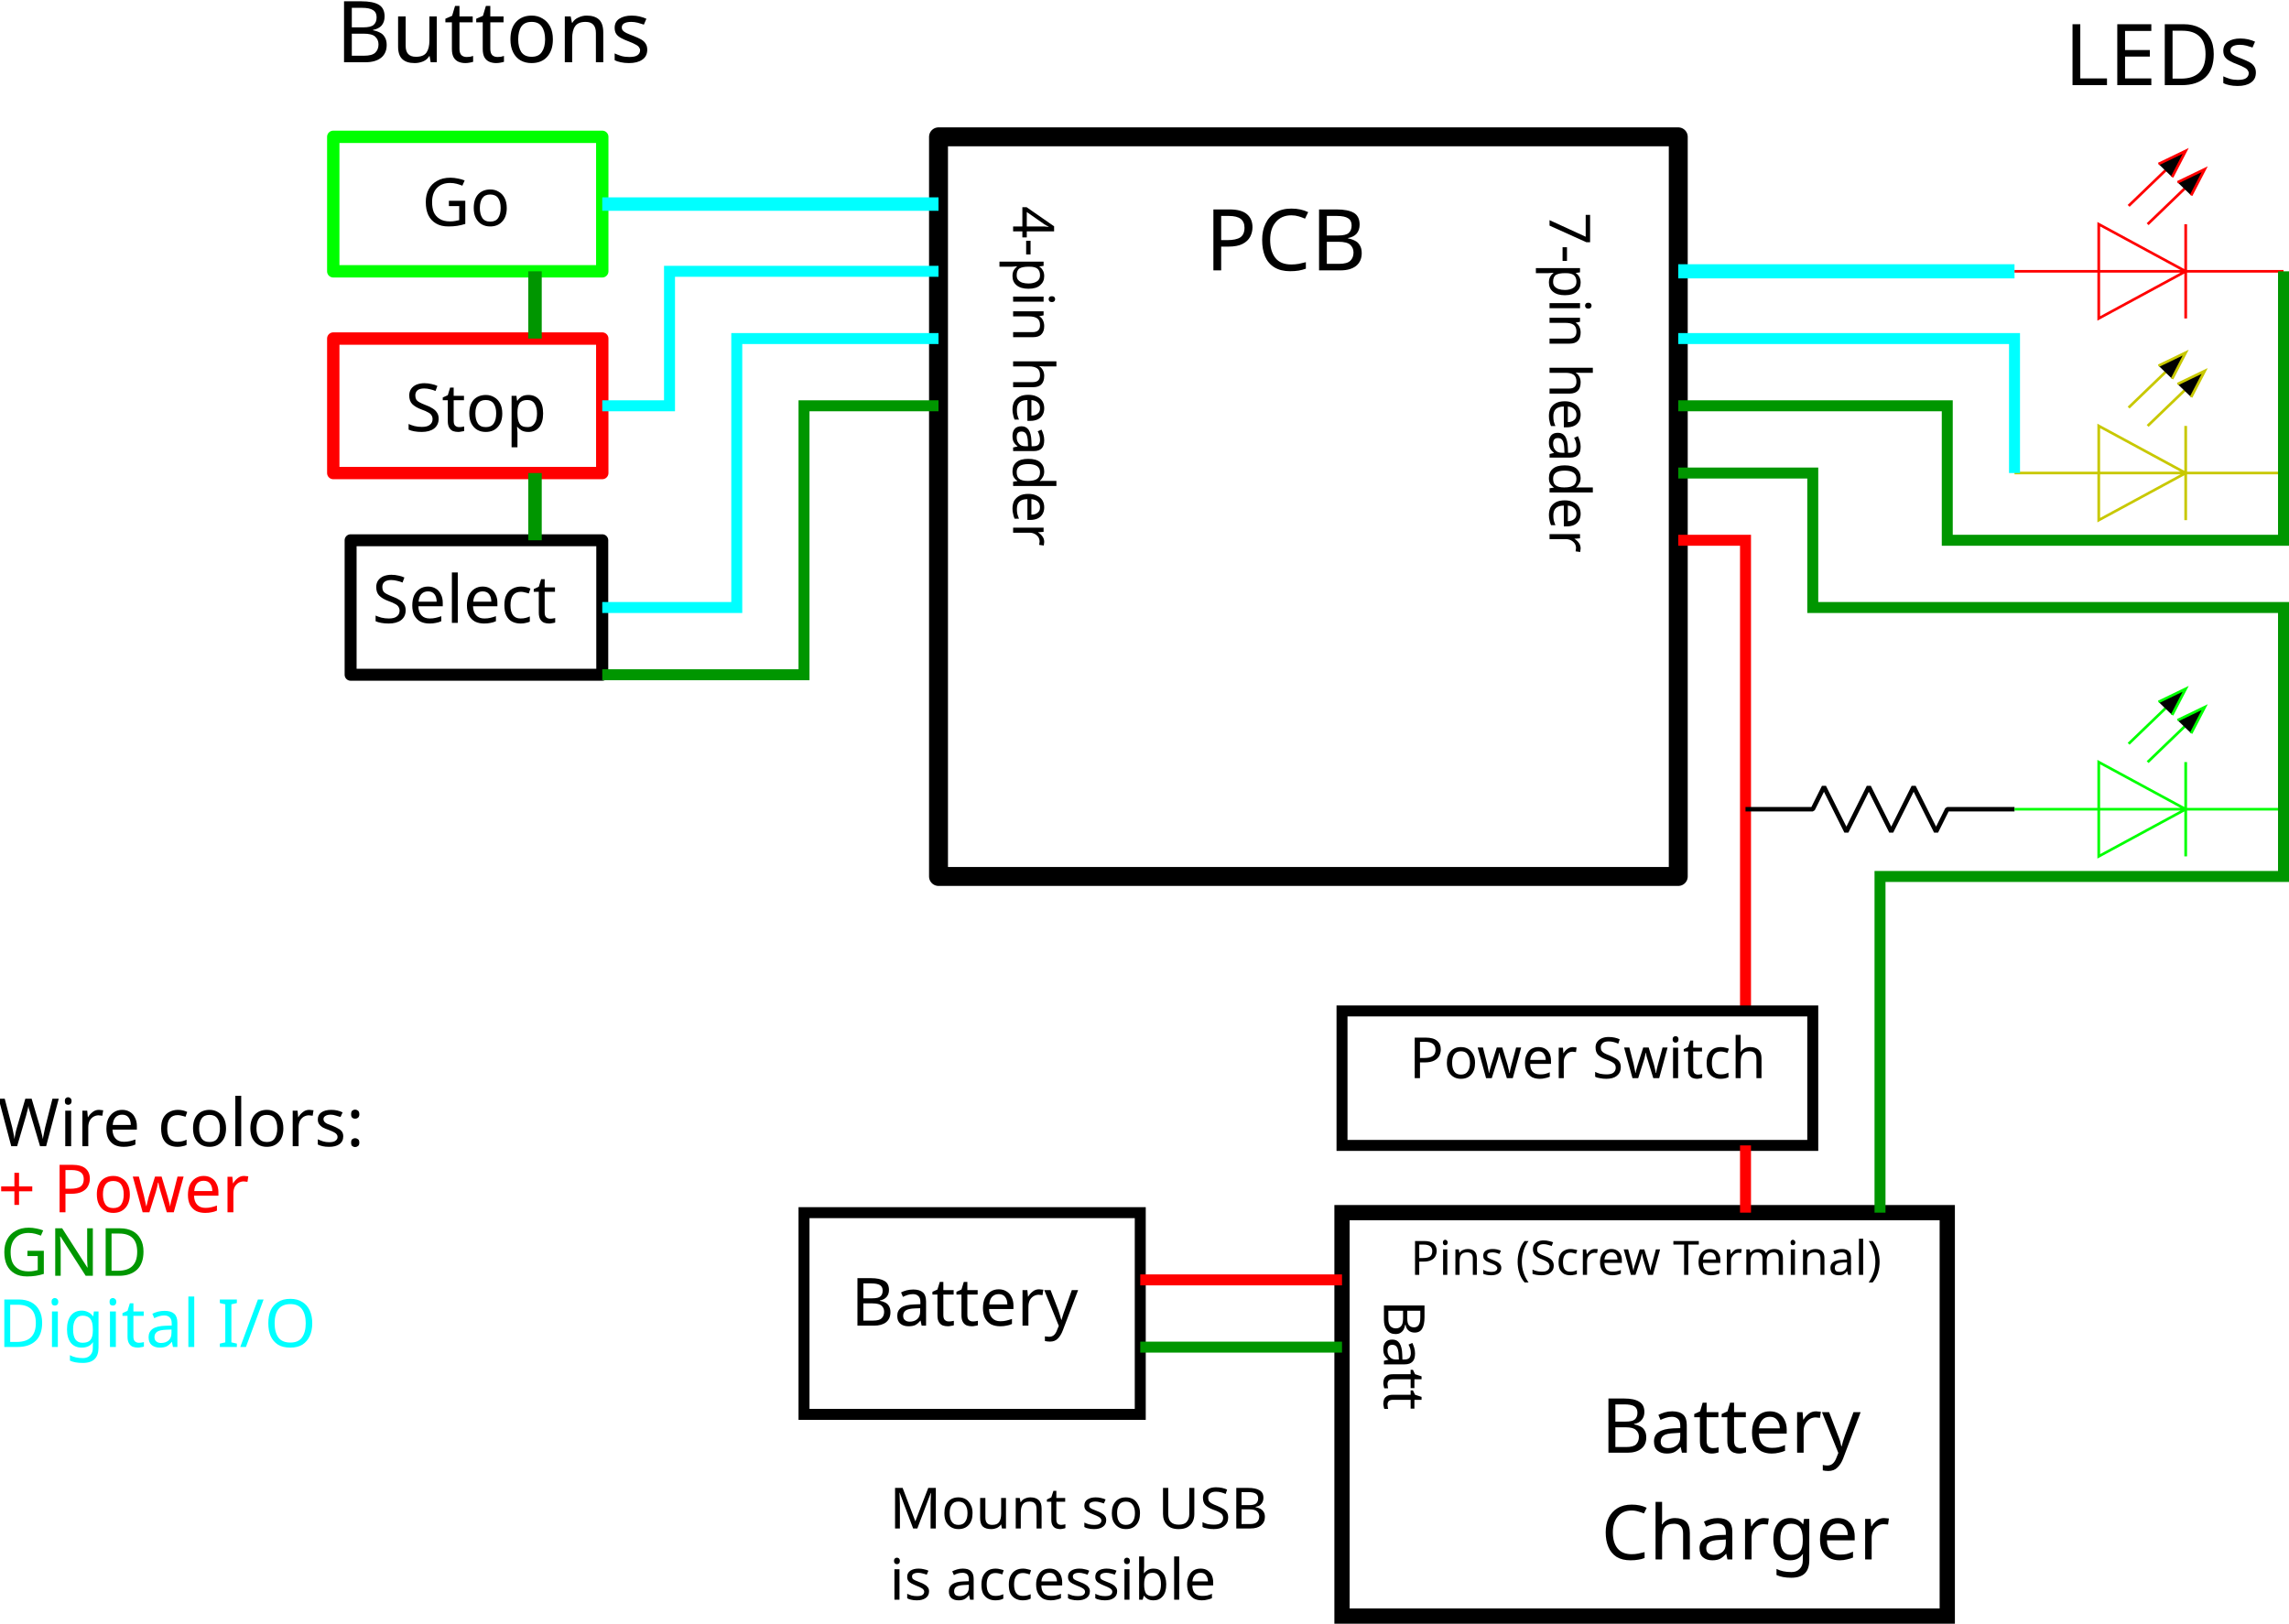
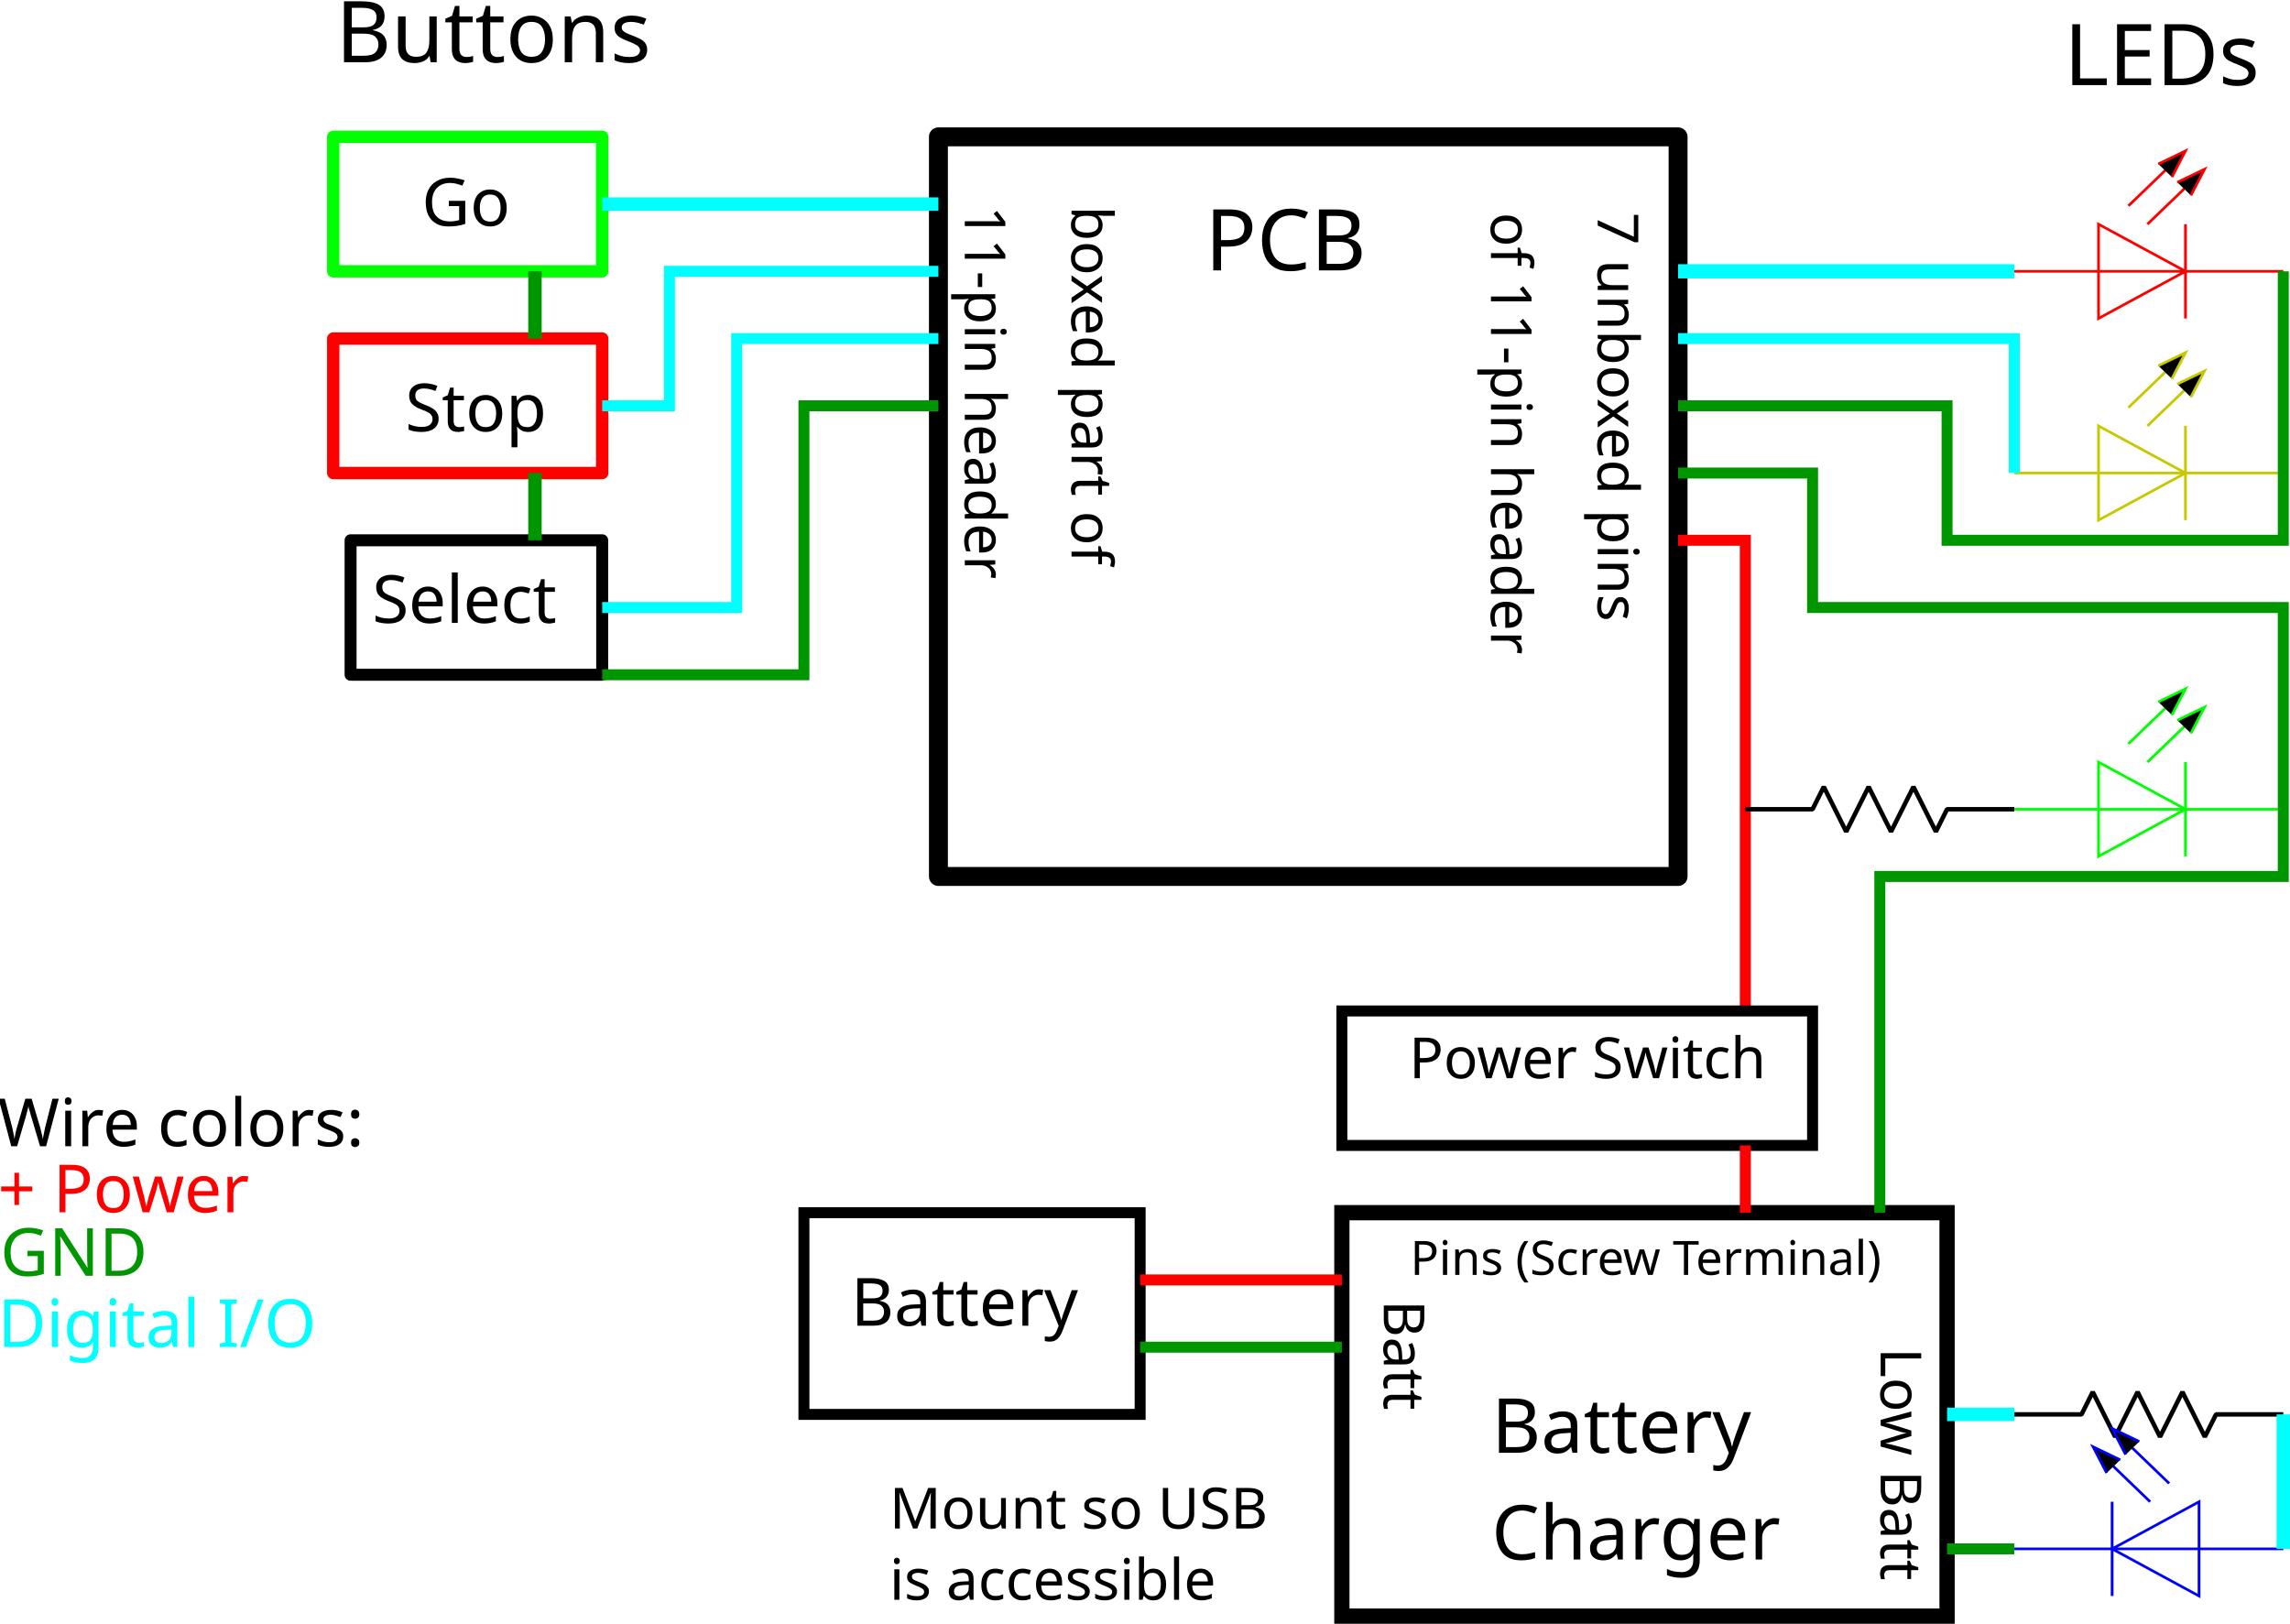
- <svg xmlns="http://www.w3.org/2000/svg" width="170.186mm" height="120.742mm" viewBox="0 0 170.186 120.742" version="1.1" id="svg8">
+ <svg xmlns="http://www.w3.org/2000/svg" width="170.278mm" height="120.742mm" viewBox="0 0 170.278 120.742" version="1.1" id="svg8">
  <defs id="defs2" />
  <g id="layer1" transform="translate(-5.222017,-161.8247)">
    <rect style="fill:none;fill-opacity:1;stroke:#000000;stroke-width:1.407;stroke-linejoin:round;stroke-miterlimit:4;stroke-dasharray:none;stroke-opacity:1" id="rect10" width="55" height="55" x="75" y="172" />
    <rect style="fill:none;fill-opacity:1;stroke:#00ff00;stroke-width:0.919;stroke-linejoin:round;stroke-miterlimit:4;stroke-dasharray:none;stroke-opacity:1" id="rect4520" width="20" height="10" x="30" y="172" />
    <rect style="fill:none;fill-opacity:1;stroke:#ff0000;stroke-width:0.919;stroke-linejoin:round;stroke-miterlimit:4;stroke-dasharray:none;stroke-opacity:1" id="rect4520-4" width="20" height="10" x="30" y="187" />
    <rect style="fill:none;fill-opacity:1;stroke:#000000;stroke-width:0.889;stroke-linejoin:round;stroke-miterlimit:4;stroke-dasharray:none;stroke-opacity:1" id="rect4520-45" width="18.71" height="10" x="31.29" y="202" />
    <text xml:space="preserve" style="font-style:normal;font-weight:normal;font-size:10.583px;line-height:1.25;font-family:sans-serif;letter-spacing:0px;word-spacing:0px;fill:#000000;fill-opacity:1;stroke:none;stroke-width:0.265" x="30.193" y="166.454" id="text4547">
      <tspan id="tspan4545" x="30.193" y="166.454" style="font-size:6.35px;line-height:1.25;stroke-width:0.265">Buttons</tspan>
    </text>
    <text xml:space="preserve" style="font-style:normal;font-weight:normal;font-size:6.35px;line-height:1.25;font-family:sans-serif;letter-spacing:0px;word-spacing:0px;fill:#000000;fill-opacity:1;stroke:none;stroke-width:0.265" x="36.582" y="178.615" id="text4551">
      <tspan id="tspan4549" x="36.582" y="178.615" style="font-size:4.939px;stroke-width:0.265">Go</tspan>
    </text>
    <text xml:space="preserve" style="font-style:normal;font-weight:normal;font-size:6.35px;line-height:1.25;font-family:sans-serif;letter-spacing:0px;word-spacing:0px;fill:#000000;fill-opacity:1;stroke:none;stroke-width:0.265" x="35.353" y="193.898" id="text4555">
      <tspan id="tspan4553" x="35.353" y="193.898" style="font-size:4.939px;stroke-width:0.265">Stop</tspan>
    </text>
    <text xml:space="preserve" style="font-style:normal;font-weight:normal;font-size:6.35px;line-height:1.25;font-family:sans-serif;letter-spacing:0px;word-spacing:0px;fill:#000000;fill-opacity:1;stroke:none;stroke-width:0.265" x="32.897" y="208.142" id="text4559">
      <tspan id="tspan4557" x="32.897" y="208.142" style="font-size:4.939px;stroke-width:0.265">Select</tspan>
    </text>
    <g id="g4587-6" transform="matrix(0.2020203,0,0,0.194647,154.1919,188.764)" style="stroke:#ff0000;stroke-opacity:1" />
    <text xml:space="preserve" style="font-style:normal;font-weight:normal;font-size:6.35px;line-height:1.25;font-family:sans-serif;letter-spacing:0px;word-spacing:0px;fill:#000000;fill-opacity:1;stroke:none;stroke-width:0.265" x="158.704" y="168.155" id="text4638">
      <tspan id="tspan4636" x="158.704" y="168.155" style="stroke-width:0.265">LEDs</tspan>
    </text>
    <text xml:space="preserve" style="font-style:normal;font-weight:normal;font-size:6.35px;line-height:1.25;font-family:sans-serif;letter-spacing:0px;word-spacing:0px;fill:#000000;fill-opacity:1;stroke:none;stroke-width:0.265" x="5.058" y="247.057" id="text4642">
      <tspan x="5.058" y="247.057" style="font-size:4.939px;stroke-width:0.265" id="tspan4644">Wire colors:</tspan>
    </text>
    <text xml:space="preserve" style="font-style:normal;font-weight:normal;font-size:6.35px;line-height:1.25;font-family:sans-serif;letter-spacing:0px;word-spacing:0px;fill:#ff0000;fill-opacity:1;stroke:none;stroke-width:0.265" x="5.058" y="251.971" id="text4650">
      <tspan id="tspan4648" x="5.058" y="251.971" style="font-size:4.939px;fill:#ff0000;fill-opacity:1;stroke-width:0.265">+ Power</tspan>
    </text>
    <text xml:space="preserve" style="font-style:normal;font-weight:normal;font-size:6.35px;line-height:1.25;font-family:sans-serif;letter-spacing:0px;word-spacing:0px;fill:#009600;fill-opacity:1;stroke:none;stroke-width:0.265" x="5.247" y="256.696" id="text4654">
      <tspan id="tspan4652" x="5.247" y="256.696" style="font-size:4.939px;fill:#009600;fill-opacity:1;stroke-width:0.265">GND</tspan>
    </text>
    <text xml:space="preserve" style="font-style:normal;font-weight:normal;font-size:6.35px;line-height:1.25;font-family:sans-serif;letter-spacing:0px;word-spacing:0px;fill:#00ffff;fill-opacity:1;stroke:none;stroke-width:0.265" x="5.058" y="261.987" id="text4658">
      <tspan id="tspan4656" x="5.058" y="261.987" style="font-size:4.939px;fill:#00ffff;fill-opacity:1;stroke-width:0.265">Digital I/O</tspan>
    </text>
    <path style="fill:none;stroke:#00ffff;stroke-width:1;stroke-linecap:butt;stroke-linejoin:miter;stroke-miterlimit:4;stroke-dasharray:none;stroke-opacity:1" d="M 75,177 H 50" id="path4670" />
    <path style="fill:none;stroke:#00ffff;stroke-width:0.816;stroke-linecap:butt;stroke-linejoin:miter;stroke-miterlimit:4;stroke-dasharray:none;stroke-opacity:1" d="M 75,182 H 55 v 10 h -5" id="path4681" />
    <path style="fill:none;stroke:#00ffff;stroke-width:0.816;stroke-linecap:butt;stroke-linejoin:miter;stroke-miterlimit:4;stroke-dasharray:none;stroke-opacity:1" d="M 75,187 H 60 v 20 H 50" id="path4683" />
    <path style="fill:none;stroke:#009600;stroke-width:0.816;stroke-linecap:butt;stroke-linejoin:miter;stroke-miterlimit:4;stroke-dasharray:none;stroke-opacity:1" d="M 75,192 H 65 v 20 H 50" id="path4687" />
    <path style="fill:none;stroke:#009600;stroke-width:1;stroke-linecap:butt;stroke-linejoin:miter;stroke-miterlimit:4;stroke-dasharray:none;stroke-opacity:1" d="m 45,202 v -5" id="path4689" />
    <path style="fill:none;stroke:#009600;stroke-width:1;stroke-linecap:butt;stroke-linejoin:miter;stroke-miterlimit:4;stroke-dasharray:none;stroke-opacity:1" d="m 45,187 v -5" id="path4689-6" />
    <g id="g4587-6-8" transform="matrix(0.2020202,0,0,0.194647,154.1919,187.2677)" style="stroke:#c8c800;stroke-opacity:1">
      <path id="path4573-2-8" d="M 67,50 35,32 v 36 z m 36,0 H 4 M 67,32 V 68 M 46,25 64,7 m 7,7 -18,18" style="fill:none;stroke:#c8c800;stroke-opacity:1" />
      <path id="path4575-8-2" d="M 57,9 67,4 62,14 m 2,2 10,-5 -5,10" style="stroke:#c8c800;stroke-opacity:1" />
    </g>
    <path style="opacity:1;vector-effect:none;fill:none;fill-opacity:1;stroke:#00ffff;stroke-width:1.054;stroke-linecap:butt;stroke-linejoin:miter;stroke-miterlimit:4;stroke-dasharray:none;stroke-dashoffset:0;stroke-opacity:1" d="m 130,182 h 25" id="path4733" />
    <text xml:space="preserve" style="font-style:normal;font-weight:normal;font-size:6.35px;line-height:1.25;font-family:sans-serif;letter-spacing:0px;word-spacing:0px;fill:#000000;fill-opacity:1;stroke:none;stroke-width:0.265" x="94.827" y="181.93" id="text4822">
      <tspan id="tspan4820" x="94.827" y="181.93" style="stroke-width:0.265">PCB</tspan>
    </text>
-     <text xml:space="preserve" style="font-style:normal;font-weight:normal;font-size:6.35px;line-height:1.25;font-family:sans-serif;letter-spacing:0px;word-spacing:0px;fill:#000000;fill-opacity:1;stroke:none;stroke-width:0.265" x="177.138" y="-80.55" id="text4826" transform="rotate(90)">
-       <tspan id="tspan4824" x="177.138" y="-80.55" style="font-size:4.233px;stroke-width:0.265">4-pin header</tspan>
+     <text xml:space="preserve" style="font-style:normal;font-weight:normal;font-size:6.35px;line-height:1.25;font-family:sans-serif;letter-spacing:0px;word-spacing:0px;fill:#000000;fill-opacity:1;stroke:none;stroke-width:0.265" x="177.138" y="-84.897" id="text4826" transform="rotate(90)">
+       <tspan id="tspan4824" x="177.138" y="-84.897" style="font-size:4.233px;stroke-width:0.265">boxed part of</tspan>
+       <tspan x="177.138" y="-76.959" style="font-size:4.233px;stroke-width:0.265" id="tspan894">11-pin header</tspan>
    </text>
-     <text xml:space="preserve" style="font-style:normal;font-weight:normal;font-size:6.35px;line-height:1.25;font-family:sans-serif;letter-spacing:0px;word-spacing:0px;fill:#000000;fill-opacity:1;stroke:none;stroke-width:0.265" x="177.619" y="-120.431" id="text4830" transform="rotate(90)">
-       <tspan id="tspan4828" x="177.619" y="-120.431" style="font-size:4.233px;stroke-width:0.265">7-pin header</tspan>
+     <text xml:space="preserve" style="font-style:normal;font-weight:normal;font-size:6.35px;line-height:1.25;font-family:sans-serif;letter-spacing:0px;word-spacing:0px;fill:#000000;fill-opacity:1;stroke:none;stroke-width:0.265" x="177.619" y="-124.022" id="text4830" transform="rotate(90)">
+       <tspan id="tspan4828" x="177.619" y="-124.022" style="font-size:4.233px;stroke-width:0.265">7 unboxed pins</tspan>
+       <tspan x="177.619" y="-116.084" style="font-size:4.233px;stroke-width:0.265" id="tspan896">of 11-pin header</tspan>
    </text>
    <path style="opacity:1;vector-effect:none;fill:none;fill-opacity:1;stroke:#00ffff;stroke-width:0.816;stroke-linecap:butt;stroke-linejoin:miter;stroke-miterlimit:4;stroke-dasharray:none;stroke-dashoffset:0;stroke-opacity:1" d="M 155,197 V 187 H 130" id="path4844" />
    <rect style="opacity:1;vector-effect:none;fill:none;fill-opacity:1;stroke:#000000;stroke-width:1.134;stroke-linecap:butt;stroke-linejoin:miter;stroke-miterlimit:4;stroke-dasharray:none;stroke-dashoffset:0;stroke-opacity:1" id="rect4850" width="45" height="30" x="105" y="252" />
-     <text xml:space="preserve" style="font-style:normal;font-weight:normal;font-size:6.35px;line-height:1.25;font-family:sans-serif;letter-spacing:0px;word-spacing:0px;fill:#000000;fill-opacity:1;stroke:none;stroke-width:0.265" x="124.26" y="269.851" id="text4854">
-       <tspan id="tspan4852" x="124.26" y="269.851" style="font-size:5.644px;stroke-width:0.265">Battery</tspan>
-       <tspan x="124.26" y="277.789" style="font-size:5.644px;stroke-width:0.265" id="tspan4856">Charger</tspan>
+     <text xml:space="preserve" style="font-style:normal;font-weight:normal;font-size:6.35px;line-height:1.25;font-family:sans-serif;letter-spacing:0px;word-spacing:0px;fill:#000000;fill-opacity:1;stroke:none;stroke-width:0.265" x="116.134" y="269.851" id="text4854">
+       <tspan id="tspan4852" x="116.134" y="269.851" style="font-size:5.644px;stroke-width:0.265">Battery</tspan>
+       <tspan x="116.134" y="277.789" style="font-size:5.644px;stroke-width:0.265" id="tspan4856">Charger</tspan>
    </text>
    <text xml:space="preserve" style="font-style:normal;font-weight:normal;font-size:6.35px;line-height:1.25;font-family:sans-serif;letter-spacing:0px;word-spacing:0px;fill:#000000;fill-opacity:1;stroke:none;stroke-width:0.265" x="109.006" y="270.402" id="text4893">
      <tspan id="tspan4891" x="270.402" y="109.006" style="font-size:4.233px;writing-mode:tb-rl;stroke-width:0.265">USB</tspan>
    </text>
    <text xml:space="preserve" style="font-style:normal;font-weight:normal;font-size:6.35px;line-height:1.25;font-family:sans-serif;letter-spacing:0px;word-spacing:0px;fill:#000000;fill-opacity:1;stroke:none;stroke-width:0.265" x="258.497" y="-108.12" id="text4897" transform="rotate(90)">
      <tspan id="tspan4895" x="258.497" y="-108.12" style="font-size:4.233px;stroke-width:0.265">Batt</tspan>
    </text>
    <text xml:space="preserve" style="font-style:normal;font-weight:normal;font-size:6.35px;line-height:1.25;font-family:sans-serif;letter-spacing:0px;word-spacing:0px;fill:#000000;fill-opacity:1;stroke:none;stroke-width:0.265" x="110.086" y="256.622" id="text4901">
      <tspan x="110.086" y="256.622" style="font-size:3.528px;stroke-width:0.265" id="tspan4907">Pins (Screw Terminal)</tspan>
    </text>
    <path style="opacity:1;vector-effect:none;fill:none;fill-opacity:1;stroke:#ff0000;stroke-width:0.816;stroke-linecap:butt;stroke-linejoin:miter;stroke-miterlimit:4;stroke-dasharray:none;stroke-dashoffset:0;stroke-opacity:1" d="m 130,202 h 5 v 35" id="path4911" />
    <rect style="opacity:1;vector-effect:none;fill:none;fill-opacity:1;stroke:#000000;stroke-width:0.816;stroke-linecap:butt;stroke-linejoin:miter;stroke-miterlimit:4;stroke-dasharray:none;stroke-dashoffset:0;stroke-opacity:1" id="rect4934" width="25" height="15" x="65" y="252" />
    <text xml:space="preserve" style="font-style:normal;font-weight:normal;font-size:4.939px;line-height:1.25;font-family:sans-serif;letter-spacing:0px;word-spacing:0px;fill:#000000;fill-opacity:1;stroke:none;stroke-width:0.265" x="68.488" y="260.402" id="text4938">
      <tspan id="tspan4936" x="68.488" y="260.402" style="stroke-width:0.265">Battery</tspan>
    </text>
    <text xml:space="preserve" style="font-style:normal;font-weight:normal;font-size:4.233px;line-height:1.25;font-family:sans-serif;letter-spacing:0px;word-spacing:0px;fill:#000000;fill-opacity:1;stroke:none;stroke-width:0.265" x="71.365" y="275.488" id="text4942">
      <tspan id="tspan4940" x="71.365" y="275.488" style="stroke-width:0.265">Mount so USB</tspan>
      <tspan x="71.365" y="280.78" style="stroke-width:0.265" id="tspan4944">is accessible</tspan>
    </text>
    <path style="opacity:1;vector-effect:none;fill:none;fill-opacity:1;stroke:#ff0000;stroke-width:0.816;stroke-linecap:butt;stroke-linejoin:miter;stroke-miterlimit:4;stroke-dasharray:none;stroke-dashoffset:0;stroke-opacity:1" d="m 90,257 h 15" id="path4946" />
    <path style="opacity:1;vector-effect:none;fill:none;fill-opacity:1;stroke:#009600;stroke-width:0.816;stroke-linecap:butt;stroke-linejoin:miter;stroke-miterlimit:4;stroke-dasharray:none;stroke-dashoffset:0;stroke-opacity:1" d="m 90,262 h 15" id="path4948" />
    <rect style="opacity:1;vector-effect:none;fill:none;fill-opacity:1;stroke:#000000;stroke-width:0.816;stroke-linecap:butt;stroke-linejoin:miter;stroke-miterlimit:4;stroke-dasharray:none;stroke-dashoffset:0;stroke-opacity:1" id="rect4978" width="35" height="10" x="105" y="237" />
    <text xml:space="preserve" style="font-style:normal;font-weight:normal;font-size:4.233px;line-height:1.25;font-family:sans-serif;letter-spacing:0px;word-spacing:0px;fill:#000000;fill-opacity:1;stroke:none;stroke-width:0.265" x="110" y="242" id="text4982">
      <tspan id="tspan4980" x="110" y="242" style="stroke-width:0.265">Power Switch</tspan>
    </text>
    <text xml:space="preserve" style="font-style:normal;font-weight:normal;font-size:4.233px;line-height:1.25;font-family:sans-serif;letter-spacing:0px;word-spacing:0px;fill:#000000;fill-opacity:1;stroke:none;stroke-width:0.265" x="80" y="267" id="text4986">
      <tspan id="tspan4984" x="80" y="270.746" style="stroke-width:0.265" />
    </text>
    <path style="opacity:1;vector-effect:none;fill:none;fill-opacity:1;stroke:#ff0000;stroke-width:0.816;stroke-linecap:butt;stroke-linejoin:miter;stroke-miterlimit:4;stroke-dasharray:none;stroke-dashoffset:0;stroke-opacity:1" d="m 135,247 v 5" id="path4988" />
    <path id="path5030" d="m 135,222 h 5 l 0.833,-1.667 1.667,3.333 1.667,-3.333 1.667,3.333 1.667,-3.333 1.667,3.333 L 150,222 h 5" style="fill:none;stroke:#000000;stroke-width:0.333;stroke-linejoin:bevel" />
    <g id="g4587-6-8-7" transform="matrix(0.2020202,0,0,0.194647,154.1919,172.2677)" style="stroke:#ff0000;stroke-opacity:1">
      <path id="path4573-2-8-8" d="M 67,50 35,32 v 36 z m 36,0 H 4 M 67,32 V 68 M 46,25 64,7 m 7,7 -18,18" style="fill:none;stroke:#ff0000;stroke-opacity:1" />
      <path id="path4575-8-2-8" d="M 57,9 67,4 62,14 m 2,2 10,-5 -5,10" style="stroke:#ff0000;stroke-opacity:1" />
    </g>
    <g id="g4587-6-8-4" transform="matrix(0.2020202,0,0,0.194647,154.1919,212.2677)" style="stroke:#00ff00;stroke-opacity:1">
      <path id="path4573-2-8-3" d="M 67,50 35,32 v 36 z m 36,0 H 4 M 67,32 V 68 M 46,25 64,7 m 7,7 -18,18" style="fill:none;stroke:#00ff00;stroke-opacity:1" />
      <path id="path4575-8-2-9" d="M 57,9 67,4 62,14 m 2,2 10,-5 -5,10" style="stroke:#00ff00;stroke-opacity:1" />
    </g>
-     <path style="fill:none;stroke:#009600;stroke-width:0.816;stroke-linecap:butt;stroke-linejoin:miter;stroke-opacity:1;font-variant-east_asian:normal;opacity:1;vector-effect:none;fill-opacity:1;stroke-miterlimit:4;stroke-dasharray:none;stroke-dashoffset:0" d="m 130,192 h 20 v 10 h 25 v -20" id="path894" />
-     <path style="fill:none;stroke:#009600;stroke-width:0.816;stroke-linecap:butt;stroke-linejoin:miter;stroke-opacity:1;font-variant-east_asian:normal;opacity:1;vector-effect:none;fill-opacity:1;stroke-miterlimit:4;stroke-dasharray:none;stroke-dashoffset:0" d="m 130,197 h 10 v 10 h 35 V 222 v 0 5 h -30 v 25" id="path896" />
+     <path style="opacity:1;vector-effect:none;fill:none;fill-opacity:1;stroke:#009600;stroke-width:0.816;stroke-linecap:butt;stroke-linejoin:miter;stroke-miterlimit:4;stroke-dasharray:none;stroke-dashoffset:0;stroke-opacity:1" d="m 130,192 h 20 v 10 h 25 v -20" id="path894" />
+     <path style="opacity:1;vector-effect:none;fill:none;fill-opacity:1;stroke:#009600;stroke-width:0.816;stroke-linecap:butt;stroke-linejoin:miter;stroke-miterlimit:4;stroke-dasharray:none;stroke-dashoffset:0;stroke-opacity:1" d="m 130,197 h 10 v 10 h 35 V 222 v 0 5 h -30 v 25" id="path896" />
+     <path id="path5030-8" d="m 155,267 h 5 l 0.833,-1.667 1.667,3.333 1.667,-3.333 1.667,3.333 1.667,-3.333 1.667,3.333 L 170,267 h 5" style="fill:none;stroke:#000000;stroke-width:0.333;stroke-linejoin:bevel" />
+     <text xml:space="preserve" style="font-style:normal;font-weight:normal;font-size:4.233px;line-height:1.25;font-family:sans-serif;letter-spacing:0px;word-spacing:0px;fill:#000000;fill-opacity:1;stroke:none;stroke-width:0.265" x="262.04" y="-145.06" id="text915" transform="rotate(90)">
+       <tspan id="tspan913" x="262.04" y="-145.06" style="stroke-width:0.265">Low Batt</tspan>
+     </text>
+     <g id="g4587-6-8-7-1" transform="matrix(-0.2020202,0,0,0.194647,175.8081,267.2677)" style="stroke:#0000ff;stroke-opacity:1">
+       <path id="path4573-2-8-8-4" d="M 67,50 35,32 v 36 z m 36,0 H 4 M 67,32 V 68 M 46,25 64,7 m 7,7 -18,18" style="fill:none;stroke:#0000ff;stroke-opacity:1" />
+       <path id="path4575-8-2-8-5" d="M 57,9 67,4 62,14 m 2,2 10,-5 -5,10" style="stroke:#0000ff;stroke-opacity:1" />
+     </g>
+     <path style="fill:none;stroke:#000000;stroke-width:0.265px;stroke-linecap:butt;stroke-linejoin:miter;stroke-opacity:1" d="M 155,267 Z" id="path944" />
+     <path style="opacity:1;vector-effect:none;fill:none;fill-opacity:1;stroke:#00ffff;stroke-width:1;stroke-linecap:butt;stroke-linejoin:miter;stroke-miterlimit:4;stroke-dasharray:none;stroke-dashoffset:0;stroke-opacity:1" d="m 155,267 h -5" id="path946" />
+     <path style="opacity:1;vector-effect:none;fill:none;fill-opacity:1;stroke:#009600;stroke-width:0.816;stroke-linecap:butt;stroke-linejoin:miter;stroke-miterlimit:4;stroke-dasharray:none;stroke-dashoffset:0;stroke-opacity:1" d="m 155,277 h -5" id="path948" />
+     <path style="opacity:1;vector-effect:none;fill:none;fill-opacity:1;stroke:#00ffff;stroke-width:1;stroke-linecap:butt;stroke-linejoin:miter;stroke-miterlimit:4;stroke-dasharray:none;stroke-dashoffset:0;stroke-opacity:1" d="m 175,267 v 10" id="path950" />
  </g>
</svg>
